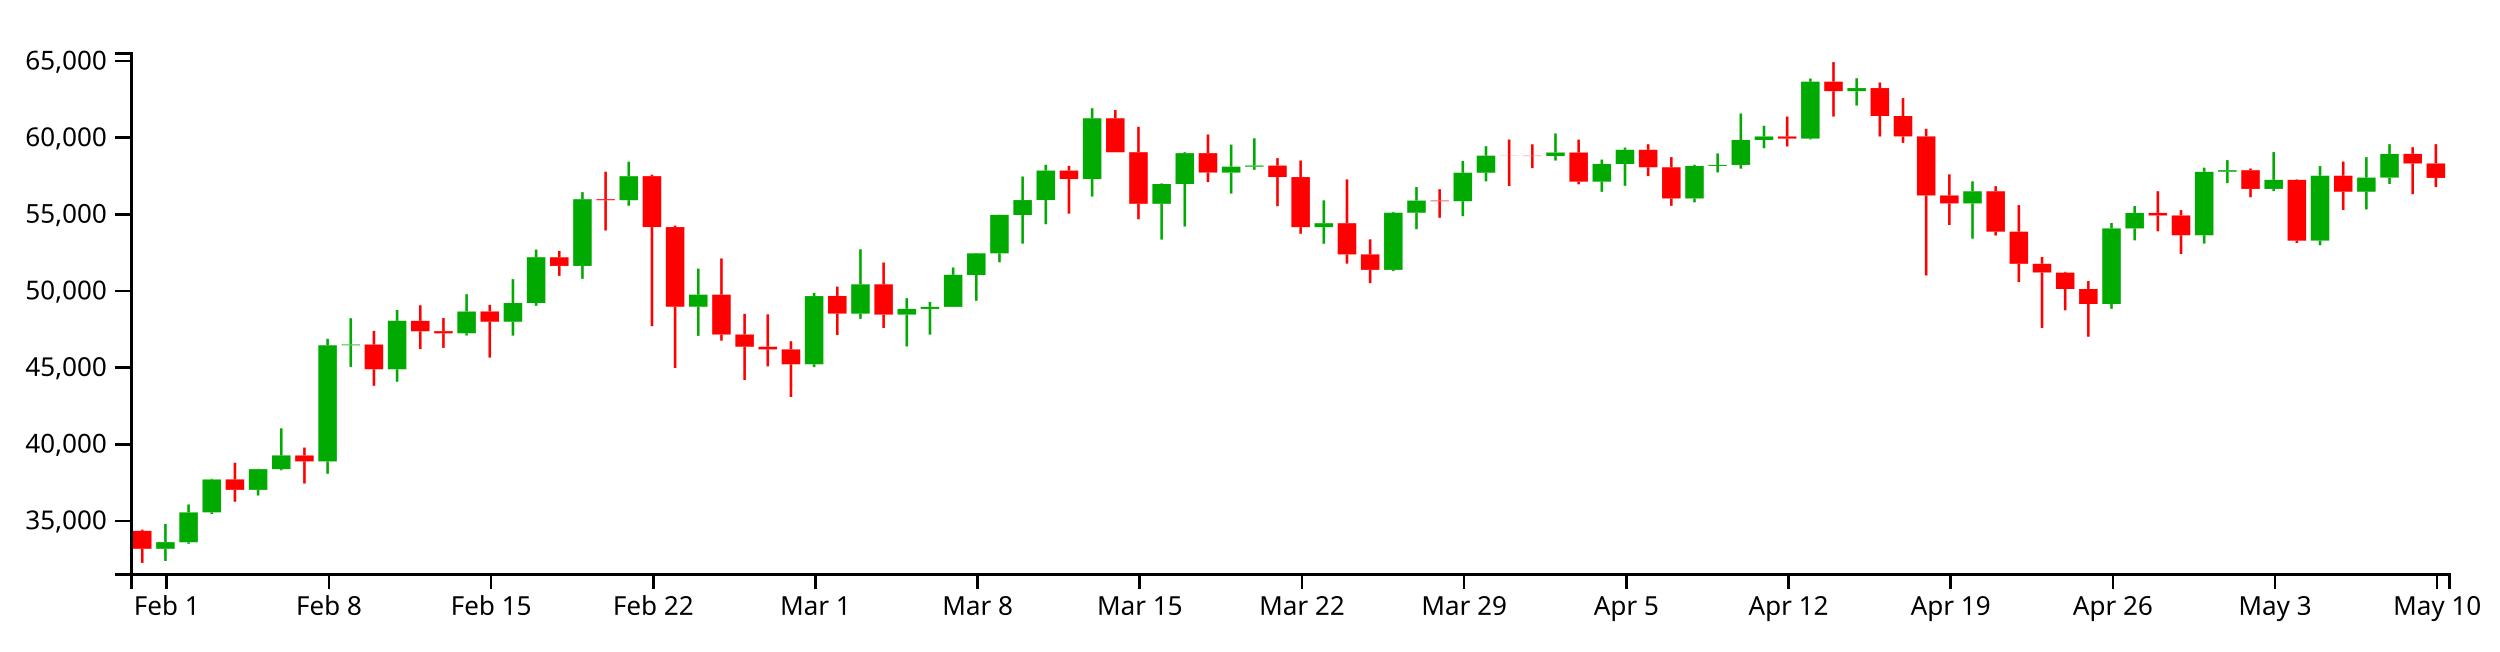
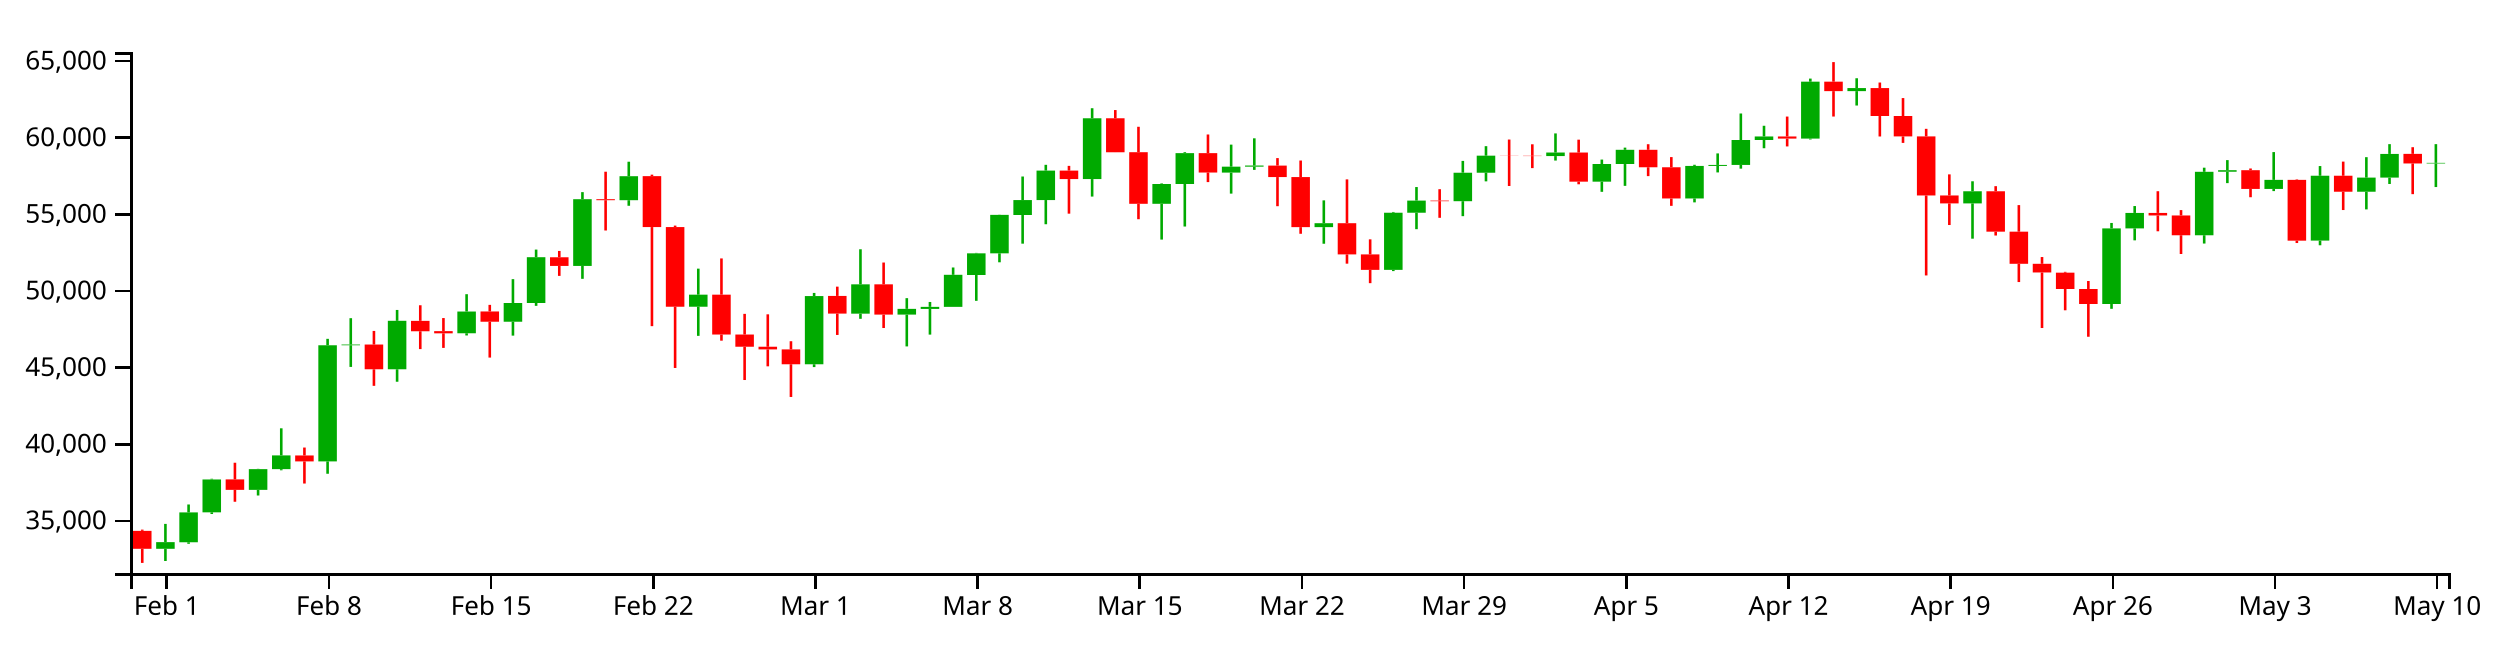
<svg xmlns="http://www.w3.org/2000/svg" version="1.1" width="960" height="250">
  <g transform="translate(50,20)">
    <style>.axis path,.axis line{fill:none;stroke:#000;shape-rendering:crispEdges;}path.candle{stroke:#000000;}path.candle.body{stroke-width:0;}path.candle.up{fill:#00AA00;stroke:#00AA00;}path.candle.down{fill:#FF0000;stroke:#FF0000;}</style>
    <g class="candlestick">
      <g class="data">
-         <path class="candle body up" d="M 9.964 190.733 l 7.117 0 L 17.081 188.183 l -7.117 0 L 9.964 190.733 M 18.86 188.237 l 7.117 0 L 25.978 176.768 l -7.117 0 L 18.86 188.237 M 27.757 176.73 l 7.117 0 L 34.874 164.102 l -7.117 0 L 27.757 176.73 M 45.55 168.116 l 7.117 0 L 52.667 160.151 l -7.117 0 L 45.55 168.116 M 54.446 160.157 l 7.117 0 L 61.563 154.875 l -7.117 0 L 54.446 160.157 M 72.239 157.177 l 7.117 0 L 79.356 112.58 l -7.117 0 L 72.239 157.177 M 81.136 112.58 l 7.117 0 L 88.253 112.312 l -7.117 0 L 81.136 112.58 M 98.928 121.802 l 7.117 0 L 106.046 103.197 l -7.117 0 L 98.928 121.802 M 125.618 107.979 l 7.117 0 L 132.735 99.618 l -7.117 0 L 125.618 107.979 M 143.411 103.541 l 7.117 0 L 150.528 96.348 l -7.117 0 L 143.411 103.541 M 152.307 96.348 l 7.117 0 L 159.424 78.777 l -7.117 0 L 152.307 96.348 M 170.1 82.114 l 7.117 0 L 177.217 56.498 l -7.117 0 L 170.1 82.114 M 187.893 56.879 l 7.117 0 L 195.01 47.656 l -7.117 0 L 187.893 56.879 M 214.582 97.775 l 7.117 0 L 221.699 93.155 l -7.117 0 L 214.582 97.775 M 259.064 119.881 l 7.117 0 L 266.182 93.679 l -7.117 0 L 259.064 119.881 M 276.857 100.449 l 7.117 0 L 283.974 89.194 l -7.117 0 L 276.857 100.449 M 294.65 100.816 l 7.117 0 L 301.767 98.594 l -7.117 0 L 294.65 100.816 M 303.547 98.623 l 7.117 0 L 310.664 97.827 l -7.117 0 L 303.547 98.623 M 312.443 97.827 l 7.117 0 L 319.56 85.531 l -7.117 0 L 312.443 97.827 M 321.339 85.606 l 7.117 0 L 328.457 77.273 l -7.117 0 L 321.339 85.606 M 330.236 77.273 l 7.117 0 L 337.353 62.508 l -7.117 0 L 330.236 77.273 M 339.132 62.566 l 7.117 0 L 346.25 56.818 l -7.117 0 L 339.132 62.566 M 348.029 56.818 l 7.117 0 L 355.146 45.511 l -7.117 0 L 348.029 56.818 M 365.822 48.756 l 7.117 0 L 372.939 25.415 l -7.117 0 L 365.822 48.756 M 392.511 58.267 l 7.117 0 L 399.628 50.644 l -7.117 0 L 392.511 58.267 M 401.407 50.644 l 7.117 0 L 408.525 38.804 l -7.117 0 L 401.407 50.644 M 419.2 46.289 l 7.117 0 L 426.317 44 l -7.117 0 L 419.2 46.289 M 428.097 44 l 7.117 0 L 435.214 43.574 l -7.117 0 L 428.097 44 M 454.786 67.223 l 7.117 0 L 461.903 65.707 l -7.117 0 L 454.786 67.223 M 481.475 83.637 l 7.117 0 L 488.593 61.678 l -7.117 0 L 481.475 83.637 M 490.372 61.678 l 7.117 0 L 497.489 57.02 l -7.117 0 L 490.372 61.678 M 508.165 57.253 l 7.117 0 L 515.282 46.321 l -7.117 0 L 508.165 57.253 M 517.061 46.321 l 7.117 0 L 524.178 39.783 l -7.117 0 L 517.061 46.321 M 543.75 39.937 l 7.117 0 L 550.868 38.586 l -7.117 0 L 543.75 39.937 M 561.543 49.755 l 7.117 0 L 568.661 42.987 l -7.117 0 L 561.543 49.755 M 570.44 42.987 l 7.117 0 L 577.557 37.527 l -7.117 0 L 570.44 42.987 M 597.129 56.218 l 7.117 0 L 604.246 43.72 l -7.117 0 L 597.129 56.218 M 606.026 43.72 l 7.117 0 L 613.143 43.337 l -7.117 0 L 606.026 43.72 M 614.922 43.337 l 7.117 0 L 622.039 33.766 l -7.117 0 L 614.922 43.337 M 623.818 33.766 l 7.117 0 L 630.936 32.394 l -7.117 0 L 623.818 33.766 M 641.611 33.232 l 7.117 0 L 648.729 11.372 l -7.117 0 L 641.611 33.232 M 659.404 14.993 l 7.117 0 L 666.521 13.814 l -7.117 0 L 659.404 14.993 M 703.886 58.103 l 7.117 0 L 711.004 53.444 l -7.117 0 L 703.886 58.103 M 757.265 96.741 l 7.117 0 L 764.382 67.705 l -7.117 0 L 757.265 96.741 M 766.162 67.705 l 7.117 0 L 773.279 61.758 l -7.117 0 L 766.162 67.705 M 792.851 70.331 l 7.117 0 L 799.968 45.975 l -7.117 0 L 792.851 70.331 M 801.747 45.958 l 7.117 0 L 808.864 45.351 l -7.117 0 L 801.747 45.958 M 819.54 52.542 l 7.117 0 L 826.657 49.064 l -7.117 0 L 819.54 52.542 M 837.333 72.39 l 7.117 0 L 844.45 47.494 l -7.117 0 L 837.333 72.39 M 855.126 53.628 l 7.117 0 L 862.243 48.208 l -7.117 0 L 855.126 53.628 M 864.022 48.204 l 7.117 0 L 871.14 39.104 l -7.117 0 L 864.022 48.204" />
-         <path class="candle body down" d="M 1.068 183.849 l 7.117 0 L 8.185 190.733 l -7.117 0 L 1.068 183.849 M 36.653 164.094 l 7.117 0 L 43.77 168.116 l -7.117 0 L 36.653 164.094 M 63.343 154.91 l 7.117 0 L 70.46 157.177 l -7.117 0 L 63.343 154.91 M 90.032 112.312 l 7.117 0 L 97.149 121.802 l -7.117 0 L 90.032 112.312 M 107.825 103.202 l 7.117 0 L 114.942 107.209 l -7.117 0 L 107.825 103.202 M 116.721 107.147 l 7.117 0 L 123.838 107.997 l -7.117 0 L 116.721 107.147 M 134.514 99.602 l 7.117 0 L 141.631 103.541 l -7.117 0 L 134.514 99.602 M 161.204 78.789 l 7.117 0 L 168.321 82.114 l -7.117 0 L 161.204 78.789 M 178.996 56.498 l 7.117 0 L 186.114 56.879 l -7.117 0 L 178.996 56.498 M 196.789 47.634 l 7.117 0 L 203.906 67.197 l -7.117 0 L 196.789 47.634 M 205.686 67.197 l 7.117 0 L 212.803 97.775 l -7.117 0 L 205.686 67.197 M 223.479 93.155 l 7.117 0 L 230.596 108.468 l -7.117 0 L 223.479 93.155 M 232.375 108.468 l 7.117 0 L 239.492 113.157 l -7.117 0 L 232.375 108.468 M 241.271 113.157 l 7.117 0 L 248.389 114.16 l -7.117 0 L 241.271 113.157 M 250.168 114.176 l 7.117 0 L 257.285 119.872 l -7.117 0 L 250.168 114.176 M 267.961 93.628 l 7.117 0 L 275.078 100.425 l -7.117 0 L 267.961 93.628 M 285.754 89.194 l 7.117 0 L 292.871 100.816 l -7.117 0 L 285.754 89.194 M 356.925 45.511 l 7.117 0 L 364.042 48.756 l -7.117 0 L 356.925 45.511 M 374.718 25.415 l 7.117 0 L 381.835 38.478 l -7.117 0 L 374.718 25.415 M 383.615 38.433 l 7.117 0 L 390.732 58.267 l -7.117 0 L 383.615 38.433 M 410.304 38.804 l 7.117 0 L 417.421 46.246 l -7.117 0 L 410.304 38.804 M 436.993 43.588 l 7.117 0 L 444.11 47.992 l -7.117 0 L 436.993 43.588 M 445.89 47.992 l 7.117 0 L 453.007 67.223 l -7.117 0 L 445.89 47.992 M 463.683 65.696 l 7.117 0 L 470.8 77.694 l -7.117 0 L 463.683 65.696 M 472.579 77.694 l 7.117 0 L 479.696 83.637 l -7.117 0 L 472.579 77.694 M 499.268 57.02 l 7.117 0 L 506.385 57.253 l -7.117 0 L 499.268 57.02 M 525.958 39.783 l 7.117 0 L 533.075 39.819 l -7.117 0 L 525.958 39.783 M 534.854 39.825 l 7.117 0 L 541.971 39.937 l -7.117 0 L 534.854 39.825 M 552.647 38.586 l 7.117 0 L 559.764 49.755 l -7.117 0 L 552.647 38.586 M 579.336 37.527 l 7.117 0 L 586.453 44.228 l -7.117 0 L 579.336 37.527 M 588.233 44.235 l 7.117 0 L 595.35 56.218 l -7.117 0 L 588.233 44.235 M 632.715 32.415 l 7.117 0 L 639.832 33.232 l -7.117 0 L 632.715 32.415 M 650.508 11.372 l 7.117 0 L 657.625 14.993 l -7.117 0 L 650.508 11.372 M 668.301 13.821 l 7.117 0 L 675.418 24.554 l -7.117 0 L 668.301 13.821 M 677.197 24.554 l 7.117 0 L 684.314 32.369 l -7.117 0 L 677.197 24.554 M 686.094 32.369 l 7.117 0 L 693.211 55.062 l -7.117 0 L 686.094 32.369 M 694.99 55.062 l 7.117 0 L 702.107 58.103 l -7.117 0 L 694.99 55.062 M 712.783 53.444 l 7.117 0 L 719.9 68.962 l -7.117 0 L 712.783 53.444 M 721.679 68.962 l 7.117 0 L 728.796 81.299 l -7.117 0 L 721.679 68.962 M 730.576 81.299 l 7.117 0 L 737.693 84.629 l -7.117 0 L 730.576 81.299 M 739.472 84.715 l 7.117 0 L 746.589 90.968 l -7.117 0 L 739.472 84.715 M 748.369 90.968 l 7.117 0 L 755.486 96.741 l -7.117 0 L 748.369 90.968 M 775.058 61.758 l 7.117 0 L 782.175 62.733 l -7.117 0 L 775.058 61.758 M 783.954 62.733 l 7.117 0 L 791.072 70.331 l -7.117 0 L 783.954 62.733 M 810.644 45.369 l 7.117 0 L 817.761 52.542 l -7.117 0 L 810.644 45.369 M 828.437 49.064 l 7.117 0 L 835.554 72.42 l -7.117 0 L 828.437 49.064 M 846.23 47.494 l 7.117 0 L 853.347 53.628 l -7.117 0 L 846.23 47.494 M 872.919 39.077 l 7.117 0 L 880.036 42.759 l -7.117 0 L 872.919 39.077 M 881.815 42.759 l 7.117 0 L 888.932 48.321 l -7.117 0 L 881.815 42.759" />
+         <path class="candle body up" d="M 9.964 190.733 l 7.117 0 L 17.081 188.183 l -7.117 0 L 9.964 190.733 M 18.86 188.237 l 7.117 0 L 25.978 176.768 l -7.117 0 L 18.86 188.237 M 27.757 176.73 l 7.117 0 L 34.874 164.102 l -7.117 0 L 27.757 176.73 M 45.55 168.116 l 7.117 0 L 52.667 160.151 l -7.117 0 L 45.55 168.116 M 54.446 160.157 l 7.117 0 L 61.563 154.875 l -7.117 0 L 54.446 160.157 M 72.239 157.177 l 7.117 0 L 79.356 112.58 l -7.117 0 L 72.239 157.177 M 81.136 112.58 l 7.117 0 L 88.253 112.312 l -7.117 0 L 81.136 112.58 M 98.928 121.802 l 7.117 0 L 106.046 103.197 l -7.117 0 L 98.928 121.802 M 125.618 107.979 l 7.117 0 L 132.735 99.618 l -7.117 0 L 125.618 107.979 M 143.411 103.541 l 7.117 0 L 150.528 96.348 l -7.117 0 L 143.411 103.541 M 152.307 96.348 l 7.117 0 L 159.424 78.777 l -7.117 0 L 152.307 96.348 M 170.1 82.114 l 7.117 0 L 177.217 56.498 l -7.117 0 L 170.1 82.114 M 187.893 56.879 l 7.117 0 L 195.01 47.656 l -7.117 0 L 187.893 56.879 M 214.582 97.775 l 7.117 0 L 221.699 93.155 l -7.117 0 L 214.582 97.775 M 259.064 119.881 l 7.117 0 L 266.182 93.679 l -7.117 0 L 259.064 119.881 M 276.857 100.449 l 7.117 0 L 283.974 89.194 l -7.117 0 L 276.857 100.449 M 294.65 100.816 l 7.117 0 L 301.767 98.594 l -7.117 0 L 294.65 100.816 M 303.547 98.623 l 7.117 0 L 310.664 97.827 l -7.117 0 L 303.547 98.623 M 312.443 97.827 l 7.117 0 L 319.56 85.531 l -7.117 0 L 312.443 97.827 M 321.339 85.606 l 7.117 0 L 328.457 77.273 l -7.117 0 L 321.339 85.606 M 330.236 77.273 l 7.117 0 L 337.353 62.508 l -7.117 0 L 330.236 77.273 M 339.132 62.566 l 7.117 0 L 346.25 56.818 l -7.117 0 L 339.132 62.566 M 348.029 56.818 l 7.117 0 L 355.146 45.511 l -7.117 0 L 348.029 56.818 M 365.822 48.756 l 7.117 0 L 372.939 25.415 l -7.117 0 L 365.822 48.756 M 392.511 58.267 l 7.117 0 L 399.628 50.644 l -7.117 0 L 392.511 58.267 M 401.407 50.644 l 7.117 0 L 408.525 38.804 l -7.117 0 L 401.407 50.644 M 419.2 46.289 l 7.117 0 L 426.317 44 l -7.117 0 L 419.2 46.289 M 428.097 44 l 7.117 0 L 435.214 43.574 l -7.117 0 L 428.097 44 M 454.786 67.223 l 7.117 0 L 461.903 65.707 l -7.117 0 L 454.786 67.223 M 481.475 83.637 l 7.117 0 L 488.593 61.678 l -7.117 0 L 481.475 83.637 M 490.372 61.678 l 7.117 0 L 497.489 57.02 l -7.117 0 L 490.372 61.678 M 508.165 57.253 l 7.117 0 L 515.282 46.321 l -7.117 0 L 508.165 57.253 M 517.061 46.321 l 7.117 0 L 524.178 39.783 l -7.117 0 L 517.061 46.321 M 543.75 39.937 l 7.117 0 L 550.868 38.586 l -7.117 0 L 543.75 39.937 M 561.543 49.755 l 7.117 0 L 568.661 42.987 l -7.117 0 L 561.543 49.755 M 570.44 42.987 l 7.117 0 L 577.557 37.527 l -7.117 0 L 570.44 42.987 M 597.129 56.218 l 7.117 0 L 604.246 43.72 l -7.117 0 L 597.129 56.218 M 606.026 43.72 l 7.117 0 L 613.143 43.337 l -7.117 0 L 606.026 43.72 M 614.922 43.337 l 7.117 0 L 622.039 33.766 l -7.117 0 L 614.922 43.337 M 623.818 33.766 l 7.117 0 L 630.936 32.394 l -7.117 0 L 623.818 33.766 M 641.611 33.232 l 7.117 0 L 648.729 11.372 l -7.117 0 L 641.611 33.232 M 659.404 14.993 l 7.117 0 L 666.521 13.814 l -7.117 0 L 659.404 14.993 M 703.886 58.103 l 7.117 0 L 711.004 53.444 l -7.117 0 L 703.886 58.103 M 757.265 96.741 l 7.117 0 L 764.382 67.705 l -7.117 0 L 757.265 96.741 M 766.162 67.705 l 7.117 0 L 773.279 61.758 l -7.117 0 L 766.162 67.705 M 792.851 70.331 l 7.117 0 L 799.968 45.975 l -7.117 0 L 792.851 70.331 M 801.747 45.958 l 7.117 0 L 808.864 45.351 l -7.117 0 L 801.747 45.958 M 819.54 52.542 l 7.117 0 L 826.657 49.064 l -7.117 0 L 819.54 52.542 M 837.333 72.39 l 7.117 0 L 844.45 47.494 l -7.117 0 L 837.333 72.39 M 855.126 53.628 l 7.117 0 L 862.243 48.208 l -7.117 0 L 855.126 53.628 M 864.022 48.204 l 7.117 0 L 871.14 39.104 l -7.117 0 L 864.022 48.204 M 881.815 42.759 l 7.117 0 L 888.932 42.54 l -7.117 0 L 881.815 42.759" />
+         <path class="candle body down" d="M 1.068 183.849 l 7.117 0 L 8.185 190.733 l -7.117 0 L 1.068 183.849 M 36.653 164.094 l 7.117 0 L 43.77 168.116 l -7.117 0 L 36.653 164.094 M 63.343 154.91 l 7.117 0 L 70.46 157.177 l -7.117 0 L 63.343 154.91 M 90.032 112.312 l 7.117 0 L 97.149 121.802 l -7.117 0 L 90.032 112.312 M 107.825 103.202 l 7.117 0 L 114.942 107.209 l -7.117 0 L 107.825 103.202 M 116.721 107.147 l 7.117 0 L 123.838 107.997 l -7.117 0 L 116.721 107.147 M 134.514 99.602 l 7.117 0 L 141.631 103.541 l -7.117 0 L 134.514 99.602 M 161.204 78.789 l 7.117 0 L 168.321 82.114 l -7.117 0 L 161.204 78.789 M 178.996 56.498 l 7.117 0 L 186.114 56.879 l -7.117 0 L 178.996 56.498 M 196.789 47.634 l 7.117 0 L 203.906 67.197 l -7.117 0 L 196.789 47.634 M 205.686 67.197 l 7.117 0 L 212.803 97.775 l -7.117 0 L 205.686 67.197 M 223.479 93.155 l 7.117 0 L 230.596 108.468 l -7.117 0 L 223.479 93.155 M 232.375 108.468 l 7.117 0 L 239.492 113.157 l -7.117 0 L 232.375 108.468 M 241.271 113.157 l 7.117 0 L 248.389 114.16 l -7.117 0 L 241.271 113.157 M 250.168 114.176 l 7.117 0 L 257.285 119.872 l -7.117 0 L 250.168 114.176 M 267.961 93.628 l 7.117 0 L 275.078 100.425 l -7.117 0 L 267.961 93.628 M 285.754 89.194 l 7.117 0 L 292.871 100.816 l -7.117 0 L 285.754 89.194 M 356.925 45.511 l 7.117 0 L 364.042 48.756 l -7.117 0 L 356.925 45.511 M 374.718 25.415 l 7.117 0 L 381.835 38.478 l -7.117 0 L 374.718 25.415 M 383.615 38.433 l 7.117 0 L 390.732 58.267 l -7.117 0 L 383.615 38.433 M 410.304 38.804 l 7.117 0 L 417.421 46.246 l -7.117 0 L 410.304 38.804 M 436.993 43.588 l 7.117 0 L 444.11 47.992 l -7.117 0 L 436.993 43.588 M 445.89 47.992 l 7.117 0 L 453.007 67.223 l -7.117 0 L 445.89 47.992 M 463.683 65.696 l 7.117 0 L 470.8 77.694 l -7.117 0 L 463.683 65.696 M 472.579 77.694 l 7.117 0 L 479.696 83.637 l -7.117 0 L 472.579 77.694 M 499.268 57.02 l 7.117 0 L 506.385 57.253 l -7.117 0 L 499.268 57.02 M 525.958 39.783 l 7.117 0 L 533.075 39.819 l -7.117 0 L 525.958 39.783 M 534.854 39.825 l 7.117 0 L 541.971 39.937 l -7.117 0 L 534.854 39.825 M 552.647 38.586 l 7.117 0 L 559.764 49.755 l -7.117 0 L 552.647 38.586 M 579.336 37.527 l 7.117 0 L 586.453 44.228 l -7.117 0 L 579.336 37.527 M 588.233 44.235 l 7.117 0 L 595.35 56.218 l -7.117 0 L 588.233 44.235 M 632.715 32.415 l 7.117 0 L 639.832 33.232 l -7.117 0 L 632.715 32.415 M 650.508 11.372 l 7.117 0 L 657.625 14.993 l -7.117 0 L 650.508 11.372 M 668.301 13.821 l 7.117 0 L 675.418 24.554 l -7.117 0 L 668.301 13.821 M 677.197 24.554 l 7.117 0 L 684.314 32.369 l -7.117 0 L 677.197 24.554 M 686.094 32.369 l 7.117 0 L 693.211 55.062 l -7.117 0 L 686.094 32.369 M 694.99 55.062 l 7.117 0 L 702.107 58.103 l -7.117 0 L 694.99 55.062 M 712.783 53.444 l 7.117 0 L 719.9 68.962 l -7.117 0 L 712.783 53.444 M 721.679 68.962 l 7.117 0 L 728.796 81.299 l -7.117 0 L 721.679 68.962 M 730.576 81.299 l 7.117 0 L 737.693 84.629 l -7.117 0 L 730.576 81.299 M 739.472 84.715 l 7.117 0 L 746.589 90.968 l -7.117 0 L 739.472 84.715 M 748.369 90.968 l 7.117 0 L 755.486 96.741 l -7.117 0 L 748.369 90.968 M 775.058 61.758 l 7.117 0 L 782.175 62.733 l -7.117 0 L 775.058 61.758 M 783.954 62.733 l 7.117 0 L 791.072 70.331 l -7.117 0 L 783.954 62.733 M 810.644 45.369 l 7.117 0 L 817.761 52.542 l -7.117 0 L 810.644 45.369 M 828.437 49.064 l 7.117 0 L 835.554 72.42 l -7.117 0 L 828.437 49.064 M 846.23 47.494 l 7.117 0 L 853.347 53.628 l -7.117 0 L 846.23 47.494 M 872.919 39.077 l 7.117 0 L 880.036 42.759 l -7.117 0 L 872.919 39.077" />
        <path class="candle body equal" />
-         <path class="candle wick up" d="M 13.523 181.175 L 13.523 188.183 M 13.523 190.733 L 13.523 195.421 M 22.419 173.72 L 22.419 176.768 M 22.419 188.237 L 22.419 188.82 M 31.315 163.844 L 31.315 164.102 M 31.315 176.73 L 31.315 177.379 M 49.108 160.034 L 49.108 160.151 M 49.108 168.116 L 49.108 170.273 M 58.005 144.468 L 58.005 154.875 M 58.005 160.157 L 58.005 160.588 M 75.798 110.111 L 75.798 112.58 M 75.798 157.177 L 75.798 161.924 M 84.694 102.181 L 84.694 112.312 M 84.694 112.58 L 84.694 120.899 M 102.487 99.023 L 102.487 103.197 M 102.487 121.802 L 102.487 126.589 M 129.176 92.971 L 129.176 99.618 M 129.176 107.979 L 129.176 108.818 M 146.969 87.194 L 146.969 96.348 M 146.969 103.541 L 146.969 108.88 M 155.866 75.84 L 155.866 78.777 M 155.866 96.348 L 155.866 97.445 M 173.659 53.779 L 173.659 56.498 M 173.659 82.114 L 173.659 87.07 M 191.451 42.1 L 191.451 47.656 M 191.451 56.879 L 191.451 59.018 M 218.141 83.159 L 218.141 93.155 M 218.141 97.775 L 218.141 108.968 M 262.623 92.485 L 262.623 93.679 M 262.623 119.881 L 262.623 120.961 M 280.416 75.715 L 280.416 89.194 M 280.416 100.449 L 280.416 102.425 M 298.209 94.492 L 298.209 98.594 M 298.209 100.816 L 298.209 113.021 M 307.105 95.957 L 307.105 97.827 M 307.105 98.623 L 307.105 108.49 M 316.002 82.717 L 316.002 85.531 M 316.002 97.827 L 316.002 97.827 M 324.898 77.111 L 324.898 77.273 M 324.898 85.606 L 324.898 95.517 M 333.794 62.446 L 333.794 62.508 M 333.794 77.273 L 333.794 80.72 M 342.691 47.779 L 342.691 56.818 M 342.691 62.566 L 342.691 73.567 M 351.587 43.293 L 351.587 45.511 M 351.587 56.818 L 351.587 66.107 M 369.38 21.557 L 369.38 25.415 M 369.38 48.756 L 369.38 55.484 M 396.07 50.423 L 396.07 50.644 M 396.07 58.267 L 396.07 72 M 404.966 38.441 L 404.966 38.804 M 404.966 50.644 L 404.966 66.985 M 422.759 35.538 L 422.759 44 M 422.759 46.289 L 422.759 54.351 M 431.655 33.114 L 431.655 43.574 M 431.655 44 L 431.655 45.234 M 458.345 56.939 L 458.345 65.707 M 458.345 67.223 L 458.345 73.597 M 485.034 61.396 L 485.034 61.678 M 485.034 83.637 L 485.034 84.102 M 493.93 51.823 L 493.93 57.02 M 493.93 61.678 L 493.93 68.007 M 511.723 41.788 L 511.723 46.321 M 511.723 57.253 L 511.723 63.005 M 520.62 36.127 L 520.62 39.783 M 520.62 46.321 L 520.62 49.64 M 547.309 31.231 L 547.309 38.586 M 547.309 39.937 L 547.309 41.654 M 565.102 41.276 L 565.102 42.987 M 565.102 49.755 L 565.102 53.661 M 573.998 36.691 L 573.998 37.527 M 573.998 42.987 L 573.998 51.368 M 600.688 43.274 L 600.688 43.72 M 600.688 56.218 L 600.688 57.71 M 609.584 38.91 L 609.584 43.337 M 609.584 43.72 L 609.584 46.212 M 618.481 23.582 L 618.481 33.766 M 618.481 43.337 L 618.481 44.764 M 627.377 28.295 L 627.377 32.394 M 627.377 33.766 L 627.377 36.924 M 645.17 10.179 L 645.17 11.372 M 645.17 33.232 L 645.17 33.554 M 662.963 10.048 L 662.963 13.814 M 662.963 14.993 L 662.963 20.522 M 707.445 49.612 L 707.445 53.444 M 707.445 58.103 L 707.445 71.655 M 760.824 65.614 L 760.824 67.705 M 760.824 96.741 L 760.824 98.584 M 769.72 59.122 L 769.72 61.758 M 769.72 67.705 L 769.72 72.291 M 796.409 44.394 L 796.409 45.975 M 796.409 70.331 L 796.409 73.52 M 805.306 41.481 L 805.306 45.351 M 805.306 45.958 L 805.306 50.318 M 823.099 38.401 L 823.099 49.064 M 823.099 52.542 L 823.099 53.385 M 840.892 43.765 L 840.892 47.494 M 840.892 72.39 L 840.892 74.185 M 858.685 40.351 L 858.685 48.208 M 858.685 53.628 L 858.685 60.407 M 867.581 35.35 L 867.581 39.104 M 867.581 48.204 L 867.581 50.649" style="stroke-width: 1px;" />
-         <path class="candle wick down" d="M 4.626 183.379 L 4.626 183.849 M 4.626 190.733 L 4.626 196.154 M 40.212 157.692 L 40.212 164.094 M 40.212 168.116 L 40.212 172.674 M 66.901 151.856 L 66.901 154.91 M 66.901 157.177 L 66.901 165.678 M 93.591 107.078 L 93.591 112.312 M 93.591 121.802 L 93.591 128.161 M 111.383 97.217 L 111.383 103.202 M 111.383 107.209 L 111.383 114.05 M 120.28 102.135 L 120.28 107.147 M 120.28 107.997 L 120.28 113.594 M 138.073 97.069 L 138.073 99.602 M 138.073 103.541 L 138.073 117.311 M 164.762 76.362 L 164.762 78.789 M 164.762 82.114 L 164.762 85.942 M 182.555 45.939 L 182.555 56.498 M 182.555 56.879 L 182.555 68.513 M 200.348 47.068 L 200.348 47.634 M 200.348 67.197 L 200.348 105.242 M 209.244 66.632 L 209.244 67.197 M 209.244 97.775 L 209.244 121.302 M 227.037 79.235 L 227.037 93.155 M 227.037 108.468 L 227.037 110.818 M 235.934 100.522 L 235.934 108.468 M 235.934 113.157 L 235.934 125.926 M 244.83 100.699 L 244.83 113.157 M 244.83 114.16 L 244.83 120.67 M 253.727 111.029 L 253.727 114.176 M 253.727 119.872 L 253.727 132.438 M 271.519 90.072 L 271.519 93.628 M 271.519 100.425 L 271.519 108.622 M 289.312 80.812 L 289.312 89.194 M 289.312 100.816 L 289.312 105.96 M 360.484 43.696 L 360.484 45.511 M 360.484 48.756 L 360.484 62.047 M 378.277 22.259 L 378.277 25.415 M 378.277 38.478 L 378.277 38.487 M 387.173 28.681 L 387.173 38.433 M 387.173 58.267 L 387.173 64.182 M 413.862 31.643 L 413.862 38.804 M 413.862 46.246 L 413.862 49.925 M 440.552 40.71 L 440.552 43.588 M 440.552 47.992 L 440.552 59.18 M 449.448 41.642 L 449.448 47.992 M 449.448 67.223 L 449.448 69.772 M 467.241 48.883 L 467.241 65.696 M 467.241 77.694 L 467.241 81.246 M 476.138 71.908 L 476.138 77.694 M 476.138 83.637 L 476.138 88.733 M 502.827 52.651 L 502.827 57.02 M 502.827 57.253 L 502.827 63.642 M 529.516 33.585 L 529.516 39.783 M 529.516 39.819 L 529.516 51.419 M 538.413 35.409 L 538.413 39.825 M 538.413 39.937 L 538.413 44.556 M 556.206 33.633 L 556.206 38.586 M 556.206 49.755 L 556.206 50.766 M 582.895 35.378 L 582.895 37.527 M 582.895 44.228 L 582.895 47.63 M 591.791 40.322 L 591.791 44.235 M 591.791 56.218 L 591.791 59.045 M 636.273 24.758 L 636.273 32.415 M 636.273 33.232 L 636.273 36.229 M 654.066 3.846 L 654.066 11.372 M 654.066 14.993 L 654.066 24.753 M 671.859 11.692 L 671.859 13.821 M 671.859 24.554 L 671.859 32.408 M 680.756 17.662 L 680.756 24.554 M 680.756 32.369 L 680.756 34.874 M 689.652 29.472 L 689.652 32.369 M 689.652 55.062 L 689.652 85.769 M 698.549 46.96 L 698.549 55.062 M 698.549 58.103 L 698.549 66.409 M 716.341 51.485 L 716.341 53.444 M 716.341 68.962 L 716.341 70.443 M 725.238 58.76 L 725.238 68.962 M 725.238 81.299 L 725.238 88.307 M 734.134 78.705 L 734.134 81.299 M 734.134 84.629 L 734.134 105.96 M 743.031 84.387 L 743.031 84.715 M 743.031 90.968 L 743.031 99.151 M 751.927 87.908 L 751.927 90.968 M 751.927 96.741 L 751.927 109.314 M 778.617 53.426 L 778.617 61.758 M 778.617 62.733 L 778.617 68.812 M 787.513 60.676 L 787.513 62.733 M 787.513 70.331 L 787.513 77.534 M 814.202 44.7 L 814.202 45.369 M 814.202 52.542 L 814.202 55.737 M 831.995 48.883 L 831.995 49.064 M 831.995 72.42 L 831.995 73.322 M 849.788 42.058 L 849.788 47.494 M 849.788 53.628 L 849.788 60.652 M 876.477 36.527 L 876.477 39.077 M 876.477 42.759 L 876.477 54.558 M 885.374 35.35 L 885.374 42.759 M 885.374 48.321 L 885.374 51.826" style="stroke-width: 1px;" />
+         <path class="candle wick up" d="M 13.523 181.175 L 13.523 188.183 M 13.523 190.733 L 13.523 195.421 M 22.419 173.72 L 22.419 176.768 M 22.419 188.237 L 22.419 188.82 M 31.315 163.844 L 31.315 164.102 M 31.315 176.73 L 31.315 177.379 M 49.108 160.034 L 49.108 160.151 M 49.108 168.116 L 49.108 170.273 M 58.005 144.468 L 58.005 154.875 M 58.005 160.157 L 58.005 160.588 M 75.798 110.111 L 75.798 112.58 M 75.798 157.177 L 75.798 161.924 M 84.694 102.181 L 84.694 112.312 M 84.694 112.58 L 84.694 120.899 M 102.487 99.023 L 102.487 103.197 M 102.487 121.802 L 102.487 126.589 M 129.176 92.971 L 129.176 99.618 M 129.176 107.979 L 129.176 108.818 M 146.969 87.194 L 146.969 96.348 M 146.969 103.541 L 146.969 108.88 M 155.866 75.84 L 155.866 78.777 M 155.866 96.348 L 155.866 97.445 M 173.659 53.779 L 173.659 56.498 M 173.659 82.114 L 173.659 87.07 M 191.451 42.1 L 191.451 47.656 M 191.451 56.879 L 191.451 59.018 M 218.141 83.159 L 218.141 93.155 M 218.141 97.775 L 218.141 108.968 M 262.623 92.485 L 262.623 93.679 M 262.623 119.881 L 262.623 120.961 M 280.416 75.715 L 280.416 89.194 M 280.416 100.449 L 280.416 102.425 M 298.209 94.492 L 298.209 98.594 M 298.209 100.816 L 298.209 113.021 M 307.105 95.957 L 307.105 97.827 M 307.105 98.623 L 307.105 108.49 M 316.002 82.717 L 316.002 85.531 M 316.002 97.827 L 316.002 97.827 M 324.898 77.111 L 324.898 77.273 M 324.898 85.606 L 324.898 95.517 M 333.794 62.446 L 333.794 62.508 M 333.794 77.273 L 333.794 80.72 M 342.691 47.779 L 342.691 56.818 M 342.691 62.566 L 342.691 73.567 M 351.587 43.293 L 351.587 45.511 M 351.587 56.818 L 351.587 66.107 M 369.38 21.557 L 369.38 25.415 M 369.38 48.756 L 369.38 55.484 M 396.07 50.423 L 396.07 50.644 M 396.07 58.267 L 396.07 72 M 404.966 38.441 L 404.966 38.804 M 404.966 50.644 L 404.966 66.985 M 422.759 35.538 L 422.759 44 M 422.759 46.289 L 422.759 54.351 M 431.655 33.114 L 431.655 43.574 M 431.655 44 L 431.655 45.234 M 458.345 56.939 L 458.345 65.707 M 458.345 67.223 L 458.345 73.597 M 485.034 61.396 L 485.034 61.678 M 485.034 83.637 L 485.034 84.102 M 493.93 51.823 L 493.93 57.02 M 493.93 61.678 L 493.93 68.007 M 511.723 41.788 L 511.723 46.321 M 511.723 57.253 L 511.723 63.005 M 520.62 36.127 L 520.62 39.783 M 520.62 46.321 L 520.62 49.64 M 547.309 31.231 L 547.309 38.586 M 547.309 39.937 L 547.309 41.654 M 565.102 41.276 L 565.102 42.987 M 565.102 49.755 L 565.102 53.661 M 573.998 36.691 L 573.998 37.527 M 573.998 42.987 L 573.998 51.368 M 600.688 43.274 L 600.688 43.72 M 600.688 56.218 L 600.688 57.71 M 609.584 38.91 L 609.584 43.337 M 609.584 43.72 L 609.584 46.212 M 618.481 23.582 L 618.481 33.766 M 618.481 43.337 L 618.481 44.764 M 627.377 28.295 L 627.377 32.394 M 627.377 33.766 L 627.377 36.924 M 645.17 10.179 L 645.17 11.372 M 645.17 33.232 L 645.17 33.554 M 662.963 10.048 L 662.963 13.814 M 662.963 14.993 L 662.963 20.522 M 707.445 49.612 L 707.445 53.444 M 707.445 58.103 L 707.445 71.655 M 760.824 65.614 L 760.824 67.705 M 760.824 96.741 L 760.824 98.584 M 769.72 59.122 L 769.72 61.758 M 769.72 67.705 L 769.72 72.291 M 796.409 44.394 L 796.409 45.975 M 796.409 70.331 L 796.409 73.52 M 805.306 41.481 L 805.306 45.351 M 805.306 45.958 L 805.306 50.318 M 823.099 38.401 L 823.099 49.064 M 823.099 52.542 L 823.099 53.385 M 840.892 43.765 L 840.892 47.494 M 840.892 72.39 L 840.892 74.185 M 858.685 40.351 L 858.685 48.208 M 858.685 53.628 L 858.685 60.407 M 867.581 35.35 L 867.581 39.104 M 867.581 48.204 L 867.581 50.649 M 885.374 35.35 L 885.374 42.54 M 885.374 42.759 L 885.374 51.826" style="stroke-width: 1px;" />
+         <path class="candle wick down" d="M 4.626 183.379 L 4.626 183.849 M 4.626 190.733 L 4.626 196.154 M 40.212 157.692 L 40.212 164.094 M 40.212 168.116 L 40.212 172.674 M 66.901 151.856 L 66.901 154.91 M 66.901 157.177 L 66.901 165.678 M 93.591 107.078 L 93.591 112.312 M 93.591 121.802 L 93.591 128.161 M 111.383 97.217 L 111.383 103.202 M 111.383 107.209 L 111.383 114.05 M 120.28 102.135 L 120.28 107.147 M 120.28 107.997 L 120.28 113.594 M 138.073 97.069 L 138.073 99.602 M 138.073 103.541 L 138.073 117.311 M 164.762 76.362 L 164.762 78.789 M 164.762 82.114 L 164.762 85.942 M 182.555 45.939 L 182.555 56.498 M 182.555 56.879 L 182.555 68.513 M 200.348 47.068 L 200.348 47.634 M 200.348 67.197 L 200.348 105.242 M 209.244 66.632 L 209.244 67.197 M 209.244 97.775 L 209.244 121.302 M 227.037 79.235 L 227.037 93.155 M 227.037 108.468 L 227.037 110.818 M 235.934 100.522 L 235.934 108.468 M 235.934 113.157 L 235.934 125.926 M 244.83 100.699 L 244.83 113.157 M 244.83 114.16 L 244.83 120.67 M 253.727 111.029 L 253.727 114.176 M 253.727 119.872 L 253.727 132.438 M 271.519 90.072 L 271.519 93.628 M 271.519 100.425 L 271.519 108.622 M 289.312 80.812 L 289.312 89.194 M 289.312 100.816 L 289.312 105.96 M 360.484 43.696 L 360.484 45.511 M 360.484 48.756 L 360.484 62.047 M 378.277 22.259 L 378.277 25.415 M 378.277 38.478 L 378.277 38.487 M 387.173 28.681 L 387.173 38.433 M 387.173 58.267 L 387.173 64.182 M 413.862 31.643 L 413.862 38.804 M 413.862 46.246 L 413.862 49.925 M 440.552 40.71 L 440.552 43.588 M 440.552 47.992 L 440.552 59.18 M 449.448 41.642 L 449.448 47.992 M 449.448 67.223 L 449.448 69.772 M 467.241 48.883 L 467.241 65.696 M 467.241 77.694 L 467.241 81.246 M 476.138 71.908 L 476.138 77.694 M 476.138 83.637 L 476.138 88.733 M 502.827 52.651 L 502.827 57.02 M 502.827 57.253 L 502.827 63.642 M 529.516 33.585 L 529.516 39.783 M 529.516 39.819 L 529.516 51.419 M 538.413 35.409 L 538.413 39.825 M 538.413 39.937 L 538.413 44.556 M 556.206 33.633 L 556.206 38.586 M 556.206 49.755 L 556.206 50.766 M 582.895 35.378 L 582.895 37.527 M 582.895 44.228 L 582.895 47.63 M 591.791 40.322 L 591.791 44.235 M 591.791 56.218 L 591.791 59.045 M 636.273 24.758 L 636.273 32.415 M 636.273 33.232 L 636.273 36.229 M 654.066 3.846 L 654.066 11.372 M 654.066 14.993 L 654.066 24.753 M 671.859 11.692 L 671.859 13.821 M 671.859 24.554 L 671.859 32.408 M 680.756 17.662 L 680.756 24.554 M 680.756 32.369 L 680.756 34.874 M 689.652 29.472 L 689.652 32.369 M 689.652 55.062 L 689.652 85.769 M 698.549 46.96 L 698.549 55.062 M 698.549 58.103 L 698.549 66.409 M 716.341 51.485 L 716.341 53.444 M 716.341 68.962 L 716.341 70.443 M 725.238 58.76 L 725.238 68.962 M 725.238 81.299 L 725.238 88.307 M 734.134 78.705 L 734.134 81.299 M 734.134 84.629 L 734.134 105.96 M 743.031 84.387 L 743.031 84.715 M 743.031 90.968 L 743.031 99.151 M 751.927 87.908 L 751.927 90.968 M 751.927 96.741 L 751.927 109.314 M 778.617 53.426 L 778.617 61.758 M 778.617 62.733 L 778.617 68.812 M 787.513 60.676 L 787.513 62.733 M 787.513 70.331 L 787.513 77.534 M 814.202 44.7 L 814.202 45.369 M 814.202 52.542 L 814.202 55.737 M 831.995 48.883 L 831.995 49.064 M 831.995 72.42 L 831.995 73.322 M 849.788 42.058 L 849.788 47.494 M 849.788 53.628 L 849.788 60.652 M 876.477 36.527 L 876.477 39.077 M 876.477 42.759 L 876.477 54.558" style="stroke-width: 1px;" />
        <path class="candle wick equal" style="stroke-width: 1px;" />
      </g>
    </g>
    <g class="x axis" transform="translate(0,200)" fill="none" font-size="10" font-family="sans-serif" text-anchor="middle">
      <path class="domain" stroke="#000" d="M0.5,6V0.5H890.5V6" />
      <g class="tick" opacity="1" transform="translate(13.52259,0)">
        <line stroke="#000" y2="6" x1="0.5" x2="0.5" />
        <text fill="#000" y="9" x="0.5" dy="0.71em">Feb  1</text>
      </g>
      <g class="tick" opacity="1" transform="translate(75.79768,0)">
        <line stroke="#000" y2="6" x1="0.5" x2="0.5" />
        <text fill="#000" y="9" x="0.5" dy="0.71em">Feb  8</text>
      </g>
      <g class="tick" opacity="1" transform="translate(138.0728,0)">
        <line stroke="#000" y2="6" x1="0.5" x2="0.5" />
        <text fill="#000" y="9" x="0.5" dy="0.71em">Feb 15</text>
      </g>
      <g class="tick" opacity="1" transform="translate(200.3479,0)">
        <line stroke="#000" y2="6" x1="0.5" x2="0.5" />
        <text fill="#000" y="9" x="0.5" dy="0.71em">Feb 22</text>
      </g>
      <g class="tick" opacity="1" transform="translate(262.623,0)">
        <line stroke="#000" y2="6" x1="0.5" x2="0.5" />
        <text fill="#000" y="9" x="0.5" dy="0.71em">Mar  1</text>
      </g>
      <g class="tick" opacity="1" transform="translate(324.898,0)">
        <line stroke="#000" y2="6" x1="0.5" x2="0.5" />
        <text fill="#000" y="9" x="0.5" dy="0.71em">Mar  8</text>
      </g>
      <g class="tick" opacity="1" transform="translate(387.1731,0)">
        <line stroke="#000" y2="6" x1="0.5" x2="0.5" />
        <text fill="#000" y="9" x="0.5" dy="0.71em">Mar 15</text>
      </g>
      <g class="tick" opacity="1" transform="translate(449.4482,0)">
        <line stroke="#000" y2="6" x1="0.5" x2="0.5" />
        <text fill="#000" y="9" x="0.5" dy="0.71em">Mar 22</text>
      </g>
      <g class="tick" opacity="1" transform="translate(511.7233,0)">
        <line stroke="#000" y2="6" x1="0.5" x2="0.5" />
        <text fill="#000" y="9" x="0.5" dy="0.71em">Mar 29</text>
      </g>
      <g class="tick" opacity="1" transform="translate(573.9984,0)">
        <line stroke="#000" y2="6" x1="0.5" x2="0.5" />
        <text fill="#000" y="9" x="0.5" dy="0.71em">Apr  5</text>
      </g>
      <g class="tick" opacity="1" transform="translate(636.2735,0)">
        <line stroke="#000" y2="6" x1="0.5" x2="0.5" />
        <text fill="#000" y="9" x="0.5" dy="0.71em">Apr 12</text>
      </g>
      <g class="tick" opacity="1" transform="translate(698.5486,0)">
        <line stroke="#000" y2="6" x1="0.5" x2="0.5" />
        <text fill="#000" y="9" x="0.5" dy="0.71em">Apr 19</text>
      </g>
      <g class="tick" opacity="1" transform="translate(760.8237,0)">
        <line stroke="#000" y2="6" x1="0.5" x2="0.5" />
        <text fill="#000" y="9" x="0.5" dy="0.71em">Apr 26</text>
      </g>
      <g class="tick" opacity="1" transform="translate(823.0988,0)">
        <line stroke="#000" y2="6" x1="0.5" x2="0.5" />
        <text fill="#000" y="9" x="0.5" dy="0.71em">May  3</text>
      </g>
      <g class="tick" opacity="1" transform="translate(885.3739,0)">
        <line stroke="#000" y2="6" x1="0.5" x2="0.5" />
        <text fill="#000" y="9" x="0.5" dy="0.71em">May 10</text>
      </g>
    </g>
    <g class="y axis" fill="none" font-size="10" font-family="sans-serif" text-anchor="end">
      <path class="domain" stroke="#000" d="M-6,200.5H0.5V0.5H-6" />
      <g class="tick" opacity="1" transform="translate(0,179.5115)">
        <line stroke="#000" x2="-6" y1="0.5" y2="0.5" />
        <text fill="#000" x="-9" y="0.5" dy="0.32em">35,000</text>
      </g>
      <g class="tick" opacity="1" transform="translate(0,150.0908)">
        <line stroke="#000" x2="-6" y1="0.5" y2="0.5" />
        <text fill="#000" x="-9" y="0.5" dy="0.32em">40,000</text>
      </g>
      <g class="tick" opacity="1" transform="translate(0,120.67)">
        <line stroke="#000" x2="-6" y1="0.5" y2="0.5" />
        <text fill="#000" x="-9" y="0.5" dy="0.32em">45,000</text>
      </g>
      <g class="tick" opacity="1" transform="translate(0,91.2493)">
        <line stroke="#000" x2="-6" y1="0.5" y2="0.5" />
        <text fill="#000" x="-9" y="0.5" dy="0.32em">50,000</text>
      </g>
      <g class="tick" opacity="1" transform="translate(0,61.82856)">
        <line stroke="#000" x2="-6" y1="0.5" y2="0.5" />
        <text fill="#000" x="-9" y="0.5" dy="0.32em">55,000</text>
      </g>
      <g class="tick" opacity="1" transform="translate(0,32.40781)">
        <line stroke="#000" x2="-6" y1="0.5" y2="0.5" />
        <text fill="#000" x="-9" y="0.5" dy="0.32em">60,000</text>
      </g>
      <g class="tick" opacity="1" transform="translate(0,2.987068)">
        <line stroke="#000" x2="-6" y1="0.5" y2="0.5" />
        <text fill="#000" x="-9" y="0.5" dy="0.32em">65,000</text>
      </g>
      <text transform="rotate(-90)" y="6" dy=".71em" style="text-anchor: end;">Price ($)</text>
    </g>
  </g>
</svg>
